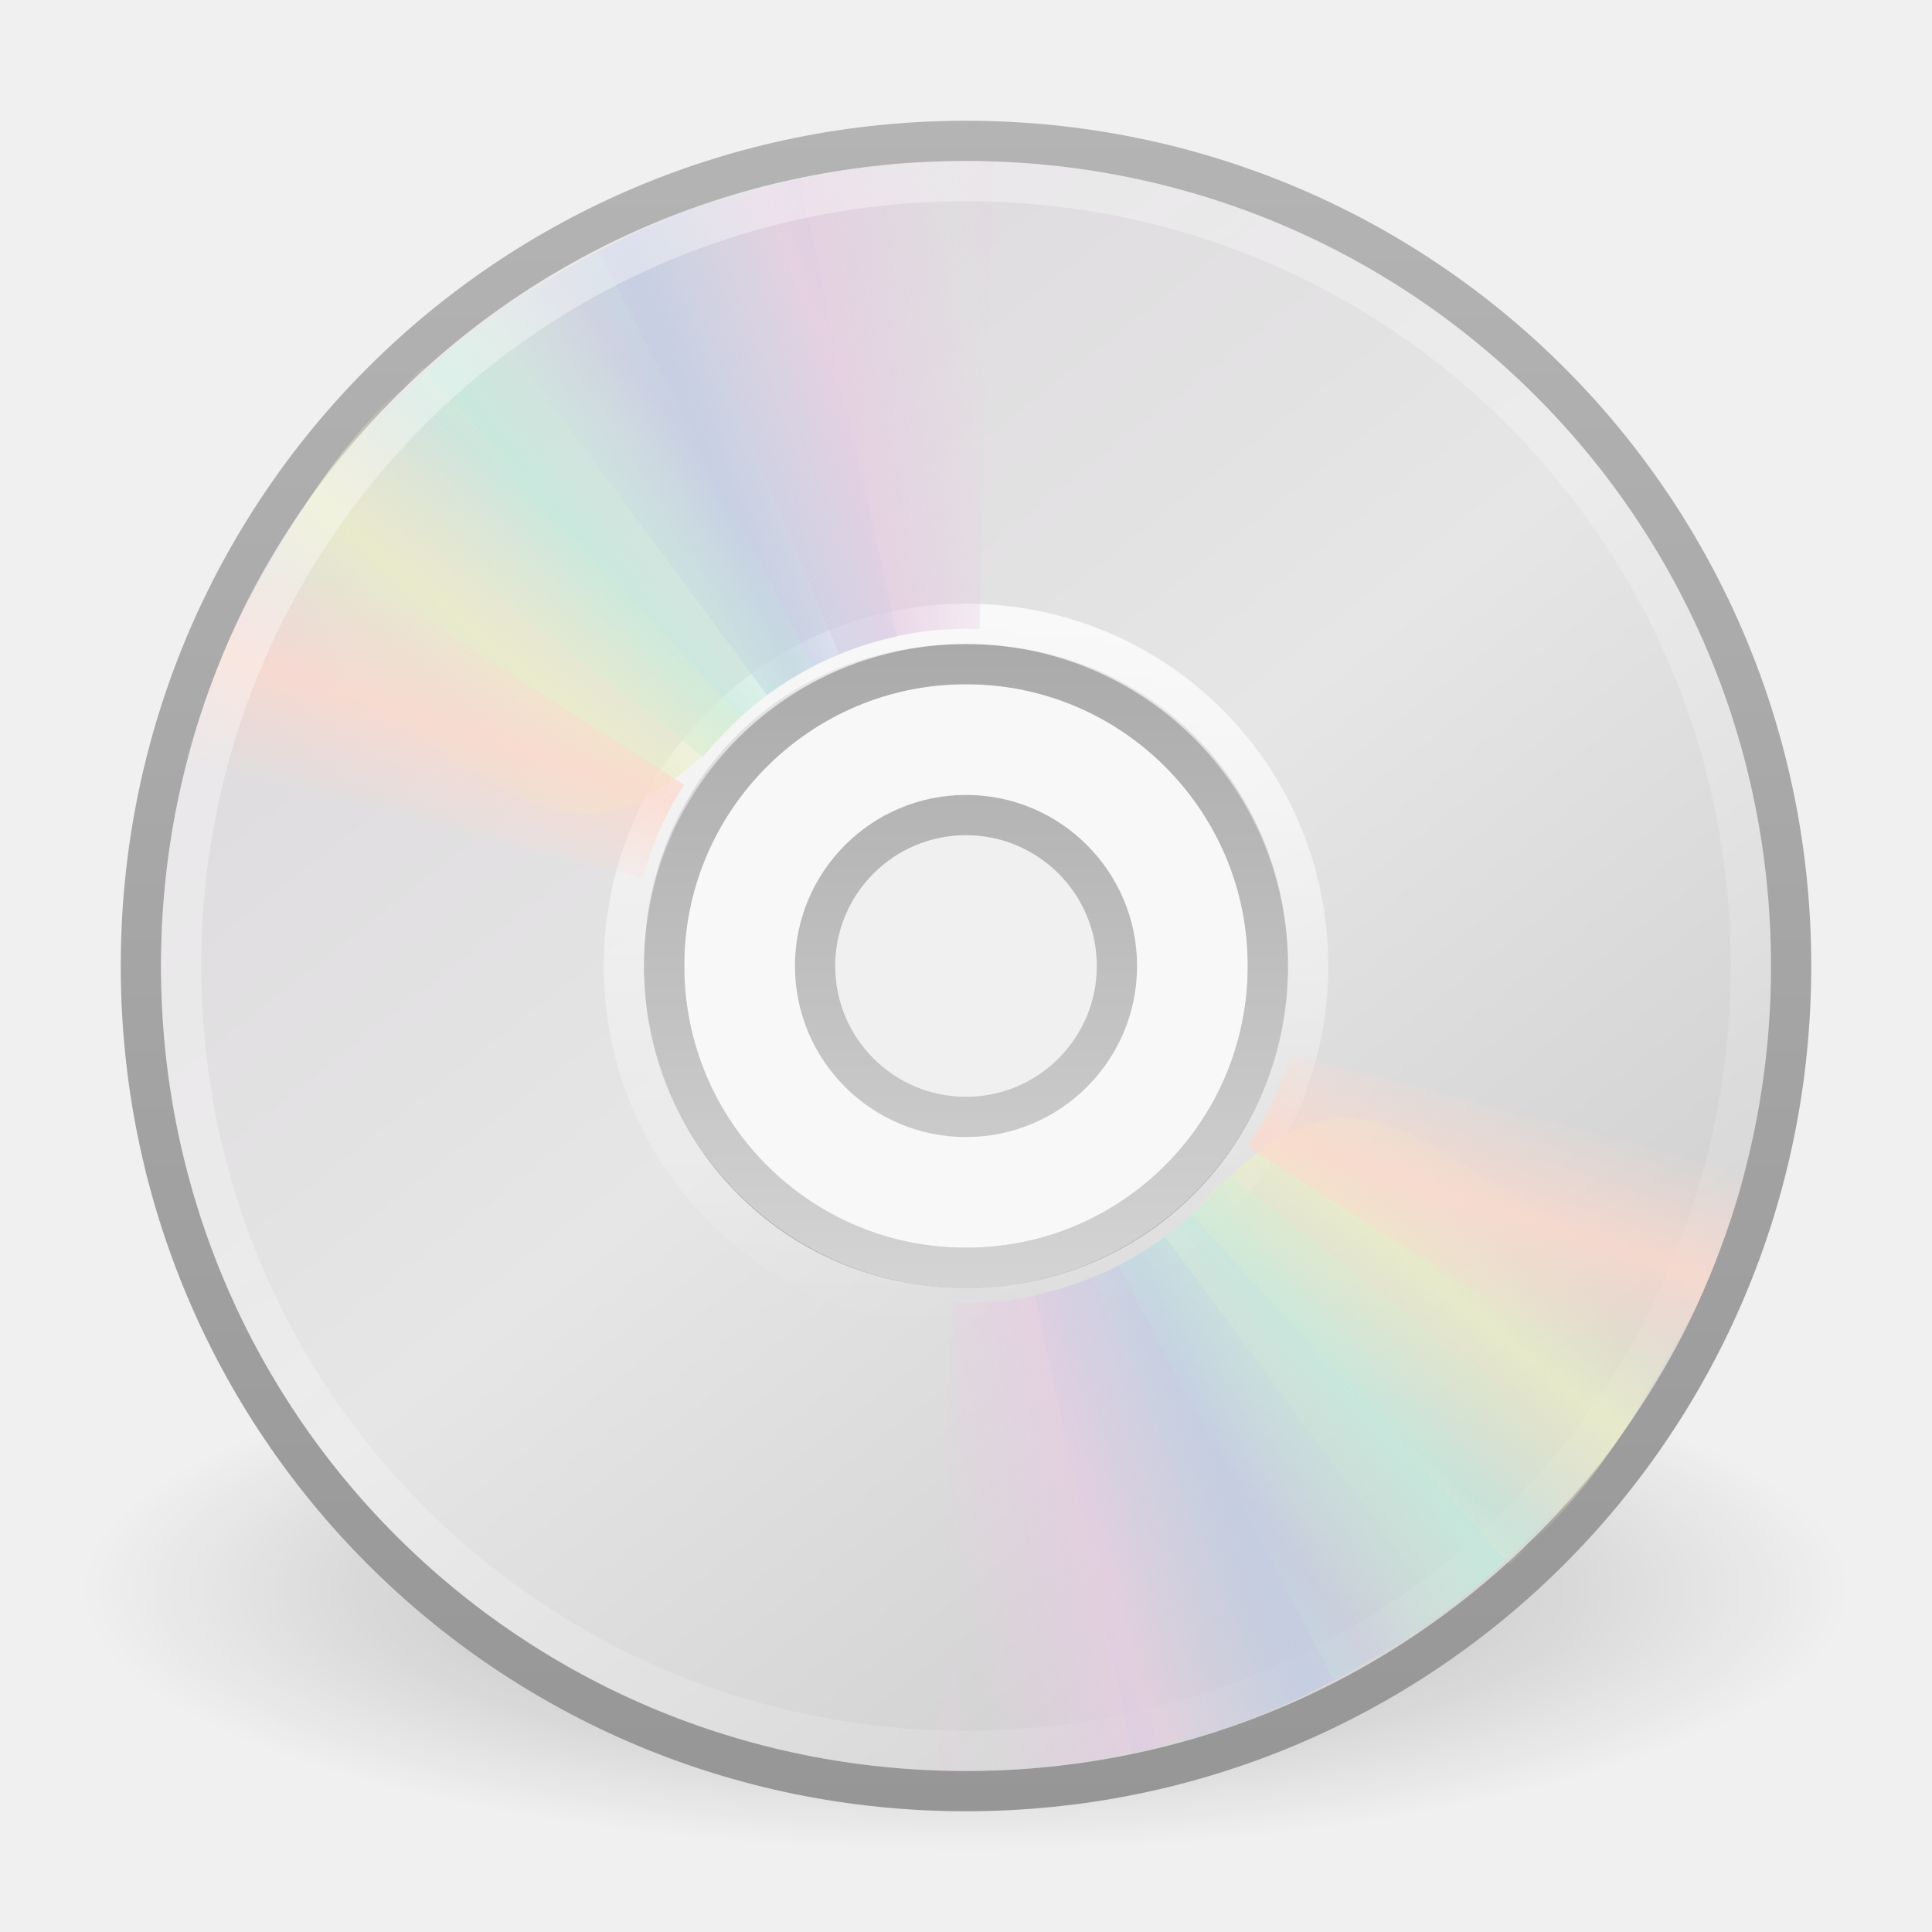
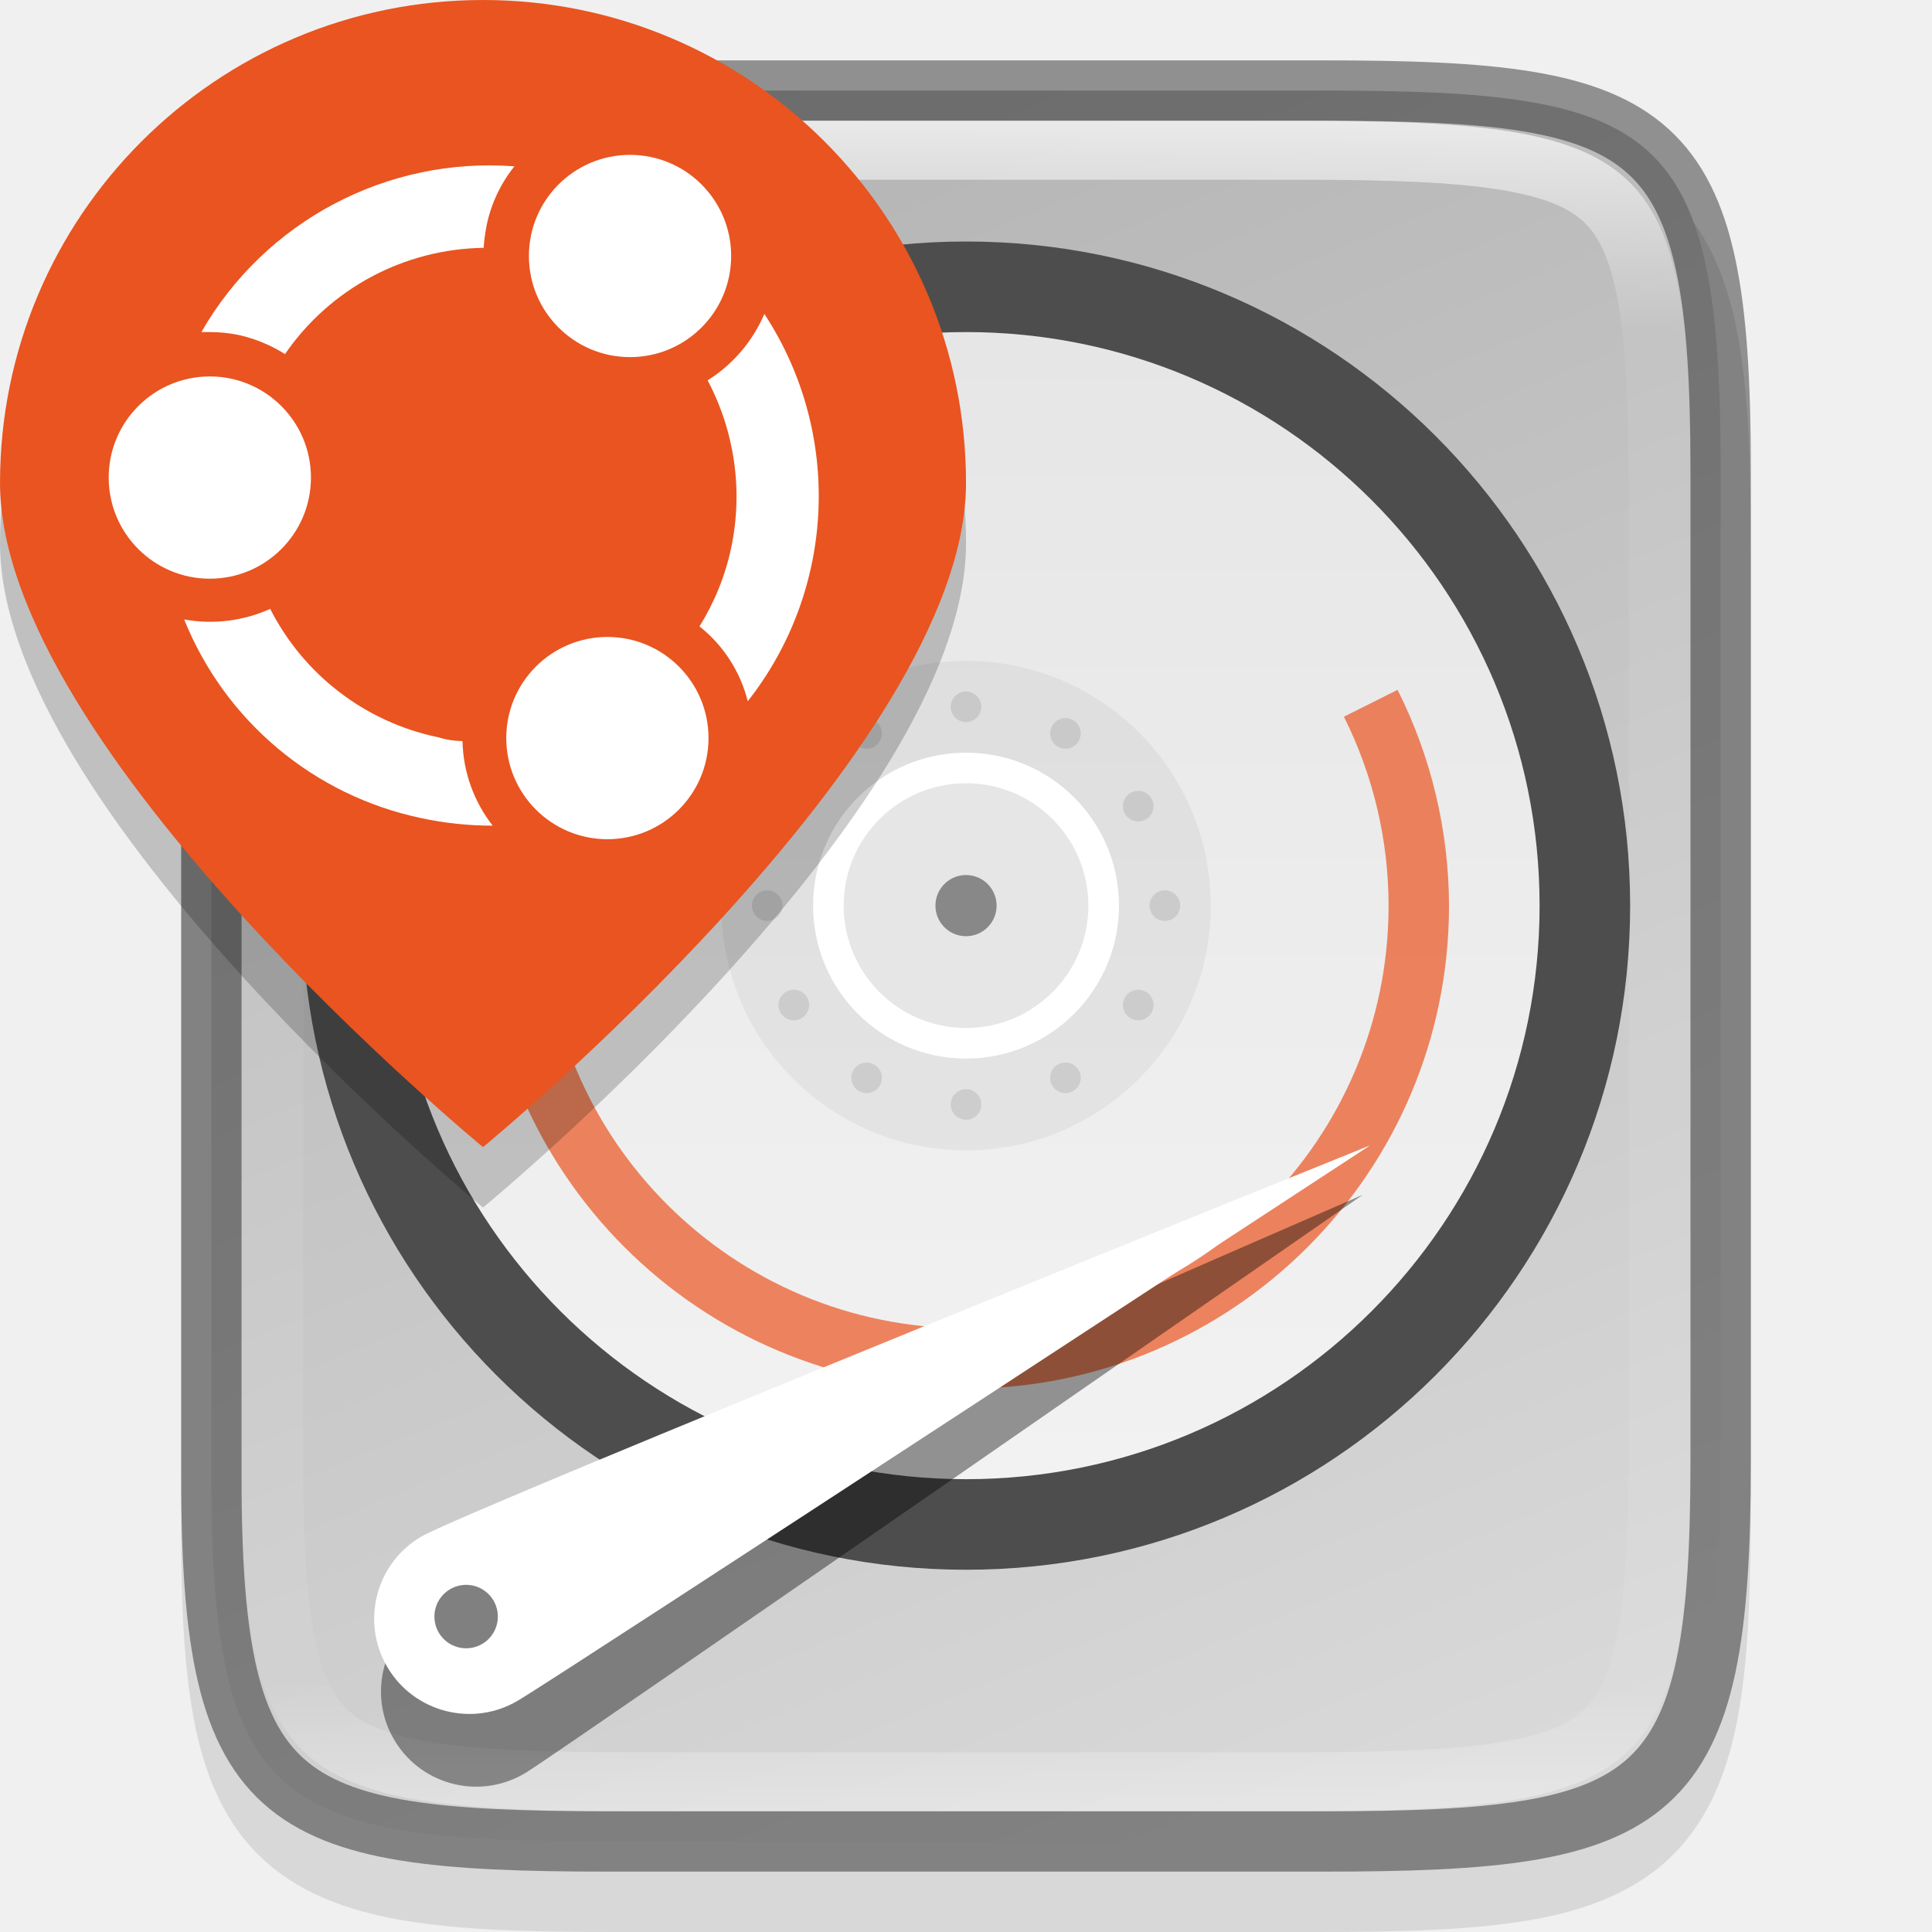
- <svg xmlns="http://www.w3.org/2000/svg" xmlns:xlink="http://www.w3.org/1999/xlink" version="1.0" width="48" height="48" id="svg3367">
-   <defs id="defs3369">
-     <linearGradient id="linearGradient23419">
-       <stop id="stop23421" style="stop-color:#000000;stop-opacity:1" offset="0" />
-       <stop id="stop23423" style="stop-color:#000000;stop-opacity:0" offset="1" />
+ <svg xmlns="http://www.w3.org/2000/svg" xmlns:xlink="http://www.w3.org/1999/xlink" width="32" height="32" id="svg11300" version="1.0" style="display:inline;enable-background:new">
+   <defs id="defs3">
+     <linearGradient id="linearGradient927">
+       <stop style="stop-color:#ffffff;stop-opacity:1;" offset="0" id="stop923" />
+       <stop id="stop933" offset="0.125" style="stop-color:#ffffff;stop-opacity:0.098" />
+       <stop id="stop931" offset="0.925" style="stop-color:#ffffff;stop-opacity:0.098" />
+       <stop style="stop-color:#ffffff;stop-opacity:0.498" offset="1" id="stop925" />
    </linearGradient>
-     <linearGradient id="linearGradient3772">
-       <stop id="stop3774" style="stop-color:#b4b4b4;stop-opacity:1" offset="0" />
-       <stop id="stop3776" style="stop-color:#969696;stop-opacity:1" offset="1" />
+     <clipPath clipPathUnits="userSpaceOnUse" id="clipPath994">
+       <path style="color:#000000;display:inline;overflow:visible;visibility:visible;fill:#cdcdcd;fill-opacity:1;fill-rule:nonzero;stroke:none;stroke-width:2;stroke-miterlimit:4;stroke-dasharray:none;stroke-opacity:1;marker:none;enable-background:accumulate" d="m 335.731,62 c -8.824,0 -9.774,0.906 -9.73,9.748 v 12.252 12.252 c -0.043,8.842 0.906,9.748 9.73,9.748 h 16.539 c 8.824,0 9.73,-0.906 9.73,-9.748 v -12.252 -12.252 c 0,-8.842 -0.906,-9.748 -9.73,-9.748 z" id="path996" />
+     </clipPath>
+     <clipPath clipPathUnits="userSpaceOnUse" id="clipPath971">
+       <path style="color:#000000;display:inline;overflow:visible;visibility:visible;opacity:1;fill:#46a926;fill-opacity:1;fill-rule:nonzero;stroke:none;stroke-width:2;stroke-miterlimit:4;stroke-dasharray:none;stroke-opacity:1;marker:none;enable-background:accumulate" d="m 327.865,189 c -4.412,0 -4.887,0.453 -4.865,4.874 v 6.126 6.126 c -0.022,4.421 0.453,4.874 4.865,4.874 h 8.27 c 4.412,0 4.865,-0.453 4.865,-4.874 v -6.126 -6.126 c 0,-4.421 -0.453,-4.874 -4.865,-4.874 z" id="path973" />
+     </clipPath>
+     <clipPath clipPathUnits="userSpaceOnUse" id="clipPath983">
+       <path id="path985" d="m 325.096,237 c -2.808,0 -3.11,0.288 -3.096,3.102 v 3.898 3.898 c -0.014,2.813 0.288,3.102 3.096,3.102 h 5.808 c 2.808,0 3.096,-0.288 3.096,-3.102 v -3.898 -3.898 c 0,-2.813 -0.288,-3.102 -3.096,-3.102 z" style="color:#000000;display:inline;overflow:visible;visibility:visible;opacity:1;fill:#46a926;fill-opacity:1;fill-rule:nonzero;stroke:none;stroke-width:2;stroke-miterlimit:4;stroke-dasharray:none;stroke-opacity:1;marker:none;enable-background:accumulate" />
+     </clipPath>
+     <linearGradient xlink:href="#linearGradient927" id="linearGradient1004-8" x1="344" y1="62" x2="344" y2="106" gradientUnits="userSpaceOnUse" />
+     <clipPath clipPathUnits="userSpaceOnUse" id="clipPath994-1">
+       <path style="color:#000000;display:inline;overflow:visible;visibility:visible;fill:#cdcdcd;fill-opacity:1;fill-rule:nonzero;stroke:none;stroke-width:2;stroke-miterlimit:4;stroke-dasharray:none;stroke-opacity:1;marker:none;enable-background:accumulate" d="m 335.731,62 c -8.824,0 -9.774,0.906 -9.73,9.748 v 12.252 12.252 c -0.043,8.842 0.906,9.748 9.73,9.748 h 16.539 c 8.824,0 9.73,-0.906 9.73,-9.748 v -12.252 -12.252 c 0,-8.842 -0.906,-9.748 -9.73,-9.748 z" id="path996-8" />
+     </clipPath>
+     <linearGradient xlink:href="#linearGradient876" id="linearGradient3257" x1="330.075" y1="133.5" x2="341.926" y2="162.5" gradientUnits="userSpaceOnUse" />
+     <linearGradient id="linearGradient876">
+       <stop style="stop-color:#b3b3b3;stop-opacity:1" offset="0" id="stop872" />
+       <stop style="stop-color:#d9d9d9;stop-opacity:1" offset="1" id="stop874" />
    </linearGradient>
-     <linearGradient x1="12.274" y1="32.416" x2="35.391" y2="14.203" id="linearGradient3263" gradientUnits="userSpaceOnUse">
-       <stop id="stop3265" style="stop-color:#dedbde;stop-opacity:1" offset="0" />
-       <stop id="stop3267" style="stop-color:#e6e6e6;stop-opacity:1" offset="0.5" />
-       <stop id="stop3269" style="stop-color:#d2d2d2;stop-opacity:1" offset="1" />
+     <linearGradient id="linearGradient1392">
+       <stop style="stop-color:#e6e6e6;stop-opacity:1;" offset="0" id="stop1388" />
+       <stop style="stop-color:#f2f2f2;stop-opacity:1" offset="1" id="stop1390" />
    </linearGradient>
-     <linearGradient id="linearGradient3428">
-       <stop id="stop3430" style="stop-color:#aaaaaa;stop-opacity:1" offset="0" />
-       <stop id="stop3432" style="stop-color:#d4d4d4;stop-opacity:1" offset="1" />
-     </linearGradient>
-     <linearGradient x1="10.609" y1="17.886" x2="9.73" y2="20.613" id="linearGradient3354" xlink:href="#linearGradient3519" gradientUnits="userSpaceOnUse" spreadMethod="reflect" />
-     <linearGradient x1="12.372" y1="16.188" x2="14.609" y2="13.462" id="linearGradient3352" xlink:href="#linearGradient3511" gradientUnits="userSpaceOnUse" spreadMethod="reflect" />
-     <linearGradient x1="14.085" y1="13.046" x2="16.994" y2="10.732" id="linearGradient3350" xlink:href="#linearGradient3503" gradientUnits="userSpaceOnUse" spreadMethod="reflect" />
-     <linearGradient x1="17.495" y1="11.2" x2="21.047" y2="9.796" id="linearGradient3348" xlink:href="#linearGradient3495" gradientUnits="userSpaceOnUse" spreadMethod="reflect" />
-     <linearGradient x1="20.58" y1="10.775" x2="24.274" y2="9.862" id="linearGradient3346" xlink:href="#linearGradient3487" gradientUnits="userSpaceOnUse" spreadMethod="reflect" />
-     <linearGradient id="linearGradient6036">
-       <stop id="stop6038" style="stop-color:#ffffff;stop-opacity:1" offset="0" />
-       <stop id="stop6040" style="stop-color:#ffffff;stop-opacity:0" offset="1" />
-     </linearGradient>
-     <linearGradient id="linearGradient3519">
-       <stop id="stop3521" style="stop-color:#fcd9cd;stop-opacity:1" offset="0" />
-       <stop id="stop3523" style="stop-color:#fcd9cd;stop-opacity:0" offset="1" />
-     </linearGradient>
-     <linearGradient x1="10.609" y1="17.886" x2="9.73" y2="20.613" id="linearGradient3319" xlink:href="#linearGradient3519" gradientUnits="userSpaceOnUse" spreadMethod="reflect" />
-     <linearGradient id="linearGradient3511">
-       <stop id="stop3513" style="stop-color:#ebeec7;stop-opacity:1" offset="0" />
-       <stop id="stop3515" style="stop-color:#ebeec7;stop-opacity:0" offset="1" />
-     </linearGradient>
-     <linearGradient x1="12.372" y1="16.188" x2="14.609" y2="13.462" id="linearGradient3317" xlink:href="#linearGradient3511" gradientUnits="userSpaceOnUse" spreadMethod="reflect" />
-     <linearGradient id="linearGradient3503">
-       <stop id="stop3505" style="stop-color:#c4ebdd;stop-opacity:1" offset="0" />
-       <stop id="stop3507" style="stop-color:#c4ebdd;stop-opacity:0" offset="1" />
-     </linearGradient>
-     <linearGradient x1="14.085" y1="13.046" x2="16.994" y2="10.732" id="linearGradient3315" xlink:href="#linearGradient3503" gradientUnits="userSpaceOnUse" spreadMethod="reflect" />
-     <linearGradient id="linearGradient3495">
-       <stop id="stop3497" style="stop-color:#c1cbe4;stop-opacity:1" offset="0" />
-       <stop id="stop3499" style="stop-color:#c1cbe4;stop-opacity:0" offset="1" />
-     </linearGradient>
-     <linearGradient x1="17.495" y1="11.2" x2="21.047" y2="9.796" id="linearGradient3313" xlink:href="#linearGradient3495" gradientUnits="userSpaceOnUse" spreadMethod="reflect" />
-     <linearGradient id="linearGradient3487">
-       <stop id="stop3489" style="stop-color:#e6cde2;stop-opacity:1" offset="0" />
-       <stop id="stop3491" style="stop-color:#e6cde2;stop-opacity:0" offset="1" />
-     </linearGradient>
-     <linearGradient x1="20.58" y1="10.775" x2="24.274" y2="9.862" id="linearGradient3311" xlink:href="#linearGradient3487" gradientUnits="userSpaceOnUse" spreadMethod="reflect" />
-     <linearGradient xlink:href="#linearGradient6036" id="linearGradient2453" gradientUnits="userSpaceOnUse" gradientTransform="matrix(0.9849664,0,0,0.9849663,1.902206e-2,-0.6241532)" x1="10.502" y1="3.61" x2="48.799" y2="54.698" />
-     <linearGradient xlink:href="#linearGradient6036" id="linearGradient2462" gradientUnits="userSpaceOnUse" gradientTransform="matrix(0.4293444,0,0,0.4293442,13.54675,13.26639)" x1="18.776" y1="4.038" x2="18.203" y2="45.962" />
-     <linearGradient xlink:href="#linearGradient3428" id="linearGradient2465" gradientUnits="userSpaceOnUse" gradientTransform="matrix(0.9375,0,0,0.9375,1.5,1.5)" x1="21.448" y1="15.5" x2="21.448" y2="32.509" />
-     <linearGradient xlink:href="#linearGradient3263" id="linearGradient2470" gradientUnits="userSpaceOnUse" gradientTransform="matrix(0,1.171439,-1.171439,0,51.06024,-4.11454)" x1="12.274" y1="32.416" x2="35.391" y2="14.203" />
-     <linearGradient xlink:href="#linearGradient3772" id="linearGradient2472" gradientUnits="userSpaceOnUse" gradientTransform="translate(50.26506,0)" x1="-21.916" y1="3" x2="-21.916" y2="45.033" />
-     <radialGradient xlink:href="#linearGradient23419" id="radialGradient2475" gradientUnits="userSpaceOnUse" gradientTransform="matrix(0.9722718,0,0,0.2872354,1.312499,27.54052)" cx="23.335" cy="41.636" fx="23.335" fy="41.636" r="22.627" />
+     <clipPath clipPathUnits="userSpaceOnUse" id="clipPath999">
+       <path style="color:#000000;display:inline;overflow:visible;visibility:visible;opacity:1;fill:#5d5d5d;fill-opacity:1;fill-rule:nonzero;stroke:none;stroke-width:3.826;stroke-linecap:butt;stroke-linejoin:round;stroke-miterlimit:4;stroke-dasharray:none;stroke-dashoffset:0;stroke-opacity:1;marker:none;enable-background:accumulate" d="m 152,68 c -48.601,0 -88,39.399 -88,88 0,48.601 39.399,88 88,88 48.601,0 88,-39.399 88,-88 0,-48.601 -39.399,-88 -88,-88 z" id="path1001" />
+     </clipPath>
+     <linearGradient xlink:href="#linearGradient1392" id="linearGradient2533" gradientUnits="userSpaceOnUse" gradientTransform="rotate(90,152,156)" x1="77" y1="156" x2="227" y2="156" />
  </defs>
-   <path style="opacity:0.3;fill:url(#radialGradient2475);fill-opacity:1;fill-rule:evenodd;stroke:none;stroke-width:2;marker:none;visibility:visible;display:inline;overflow:visible" id="path23417" d="M 46,39.5 C 46.001,43.09 36.151,46 24,46 C 11.849,46 1.999,43.09 2,39.5 C 1.999,35.91 11.849,33 24,33 C 36.151,33 46.001,35.91 46,39.5 L 46,39.5 z" />
-   <path style="fill:url(#linearGradient2470);fill-rule:nonzero;stroke:url(#linearGradient2472);stroke-width:1;stroke-miterlimit:4;stroke-opacity:1" id="path2781" d="M 44.5,24 C 44.5,12.637 35.363,3.5 24,3.5 C 12.637,3.5 3.5,12.637 3.5,24 C 3.5,35.363 12.637,44.5 24,44.5 C 35.363,44.5 44.5,35.363 44.5,24 z M 31.5,24 C 31.5,28.128 28.211,31.5 24,31.5 C 19.707,31.5 16.5,28.045 16.5,24 C 16.5,19.873 19.541,16.5 24,16.5 C 28.459,16.5 31.5,19.954 31.5,24 z" />
-   <path style="opacity:0.5;fill:#ffffff;fill-opacity:1;fill-rule:nonzero;stroke:none;stroke-width:1;marker:none;visibility:visible;display:inline;overflow:visible;enable-background:accumulate" id="path2474" d="M 24,16 C 19.584,16 16,19.584 16,24 C 16,28.416 19.584,32 24,32 C 28.416,32 32,28.416 32,24 C 32,19.584 28.416,16 24,16 z M 24,20 C 26.208,20 28,21.792 28,24 C 28,26.208 26.208,28 24,28 C 21.792,28 20,26.208 20,24 C 20,21.792 21.792,20 24,20 z" />
-   <path style="fill:none;stroke:url(#linearGradient2465);stroke-width:1;stroke-linecap:butt;stroke-linejoin:round;marker:none;stroke-miterlimit:4;stroke-dasharray:none;stroke-dashoffset:0;stroke-opacity:1;visibility:visible;display:inline;overflow:visible;enable-background:accumulate" id="path3418" d="M 24,16.5 C 19.86,16.5 16.5,19.86 16.5,24 C 16.5,28.14 19.86,31.5 24,31.5 C 28.14,31.5 31.5,28.14 31.5,24 C 31.5,19.86 28.14,16.5 24,16.5 z M 24,20.25 C 26.07,20.25 27.75,21.93 27.75,24 C 27.75,26.07 26.07,27.75 24,27.75 C 21.93,27.75 20.25,26.07 20.25,24 C 20.25,21.93 21.93,20.25 24,20.25 z" />
-   <path style="opacity:0.8;fill:none;stroke:url(#linearGradient2462);stroke-width:1;stroke-miterlimit:4;stroke-opacity:1" id="path3281" d="M 24,15.5 C 19.289,15.5 15.5,19.289 15.5,24 C 15.5,28.711 19.289,32.5 24,32.5 C 28.711,32.5 32.5,28.711 32.5,24 C 32.5,19.289 28.711,15.5 24,15.5 L 24,15.5 L 24,15.5 L 24,15.5 z" />
-   <g id="g3527">
-     <path style="opacity:0.8;fill:url(#linearGradient3346);fill-opacity:1;fill-rule:nonzero;stroke:none" id="path3296" transform="matrix(0.9996011,2.824295e-2,-2.824295e-2,0.9996011,0.6924114,-0.6708346)" d="M 15.857,5.731 L 20.625,16.344 C 21.66,15.885 22.795,15.625 24,15.625 C 24.032,15.625 24.062,15.625 24.094,15.625 L 24.108,4.005 C 21.166,3.934 18.565,4.662 15.857,5.731 L 15.857,5.731 z" />
-     <path style="opacity:0.8;fill:url(#linearGradient3348);fill-opacity:1;fill-rule:nonzero;stroke:none" id="path3308" d="M 12.121,7.906 L 19.052,17.266 C 19.966,16.596 21.018,16.099 22.195,15.841 C 22.226,15.834 22.255,15.827 22.287,15.821 L 19.857,4.426 C 16.968,4.988 14.538,6.282 12.121,7.906 L 12.121,7.906 z" />
-     <path style="opacity:0.8;fill:url(#linearGradient3350);fill-opacity:1;fill-rule:nonzero;stroke:none" id="path3310" d="M 8.252,11.647 L 17.466,18.802 C 18.175,17.919 19.063,17.166 20.133,16.612 C 20.161,16.598 20.187,16.584 20.216,16.569 L 14.866,6.251 C 12.221,7.541 10.166,9.452 8.252,11.647 z" />
-     <path style="opacity:0.8;fill:url(#linearGradient3352);fill-opacity:1;fill-rule:nonzero;stroke:none" id="path3312" d="M 5.633,16.074 C 12.808,18.316 13.483,23.105 18.41,17.828 L 10.5,9.132 C 8.279,11.063 6.913,13.459 5.633,16.074 z" />
-     <path style="opacity:0.8;fill:url(#linearGradient3354);fill-opacity:1;fill-rule:nonzero;stroke:none" id="path3314" d="M 7.155,13.193 C 5.972,14.945 5.248,16.83 4.63,18.837 L 15.969,21.812 C 16.184,21.049 16.487,20.298 16.938,19.594 C 16.955,19.567 16.982,19.527 17,19.5 L 7.155,13.193 z" />
-   </g>
-   <path style="opacity:0.4;fill:none;stroke:url(#linearGradient2453);stroke-width:1;stroke-miterlimit:4;stroke-opacity:1" id="path3272" d="M 24,4.5 C 13.191,4.5 4.5,13.191 4.5,24 C 4.5,34.809 13.191,43.5 24,43.5 C 34.809,43.5 43.5,34.809 43.5,24 C 43.5,13.191 34.809,4.5 24,4.5 L 24,4.5 L 24,4.5 z" />
-   <g id="g3297" transform="matrix(-1,0,0,-1,48,47.99083)">
-     <path style="opacity:0.8;fill:url(#linearGradient3311);fill-opacity:1;fill-rule:nonzero;stroke:none" id="path3299" transform="matrix(0.9996011,2.824295e-2,-2.824295e-2,0.9996011,0.6924114,-0.6708346)" d="M 15.857,5.731 L 20.625,16.344 C 21.66,15.885 22.795,15.625 24,15.625 C 24.032,15.625 24.062,15.625 24.094,15.625 L 24.108,4.005 C 21.166,3.934 18.565,4.662 15.857,5.731 L 15.857,5.731 z" />
-     <path style="opacity:0.8;fill:url(#linearGradient3313);fill-opacity:1;fill-rule:nonzero;stroke:none" id="path3301" d="M 12.121,7.906 L 19.052,17.266 C 19.966,16.596 21.018,16.099 22.195,15.841 C 22.226,15.834 22.255,15.827 22.287,15.821 L 19.857,4.426 C 16.968,4.988 14.538,6.282 12.121,7.906 L 12.121,7.906 z" />
-     <path style="opacity:0.8;fill:url(#linearGradient3315);fill-opacity:1;fill-rule:nonzero;stroke:none" id="path3303" d="M 8.252,11.647 L 17.466,18.802 C 18.175,17.919 19.063,17.166 20.133,16.612 C 20.161,16.598 20.187,16.584 20.216,16.569 L 14.866,6.251 C 12.221,7.541 10.166,9.452 8.252,11.647 z" />
-     <path style="opacity:0.8;fill:url(#linearGradient3317);fill-opacity:1;fill-rule:nonzero;stroke:none" id="path3305" d="M 5.633,16.074 C 12.808,18.316 13.483,23.105 18.41,17.828 L 10.5,9.132 C 8.279,11.063 6.913,13.459 5.633,16.074 z" />
-     <path style="opacity:0.8;fill:url(#linearGradient3319);fill-opacity:1;fill-rule:nonzero;stroke:none" id="path3307" d="M 7.155,13.193 C 5.972,14.945 5.248,16.83 4.63,18.837 L 15.969,21.812 C 16.184,21.049 16.487,20.298 16.938,19.594 C 16.955,19.567 16.982,19.527 17,19.5 L 7.155,13.193 z" />
+   <g style="display:inline" id="layer1" transform="translate(-319.9997,-132)">
+     <g style="display:inline" id="layer7" />
+     <g id="layer8" style="display:inline">
+       <path style="color:#000000;font-style:normal;font-variant:normal;font-weight:normal;font-stretch:normal;font-size:medium;line-height:normal;font-family:sans-serif;font-variant-ligatures:normal;font-variant-position:normal;font-variant-caps:normal;font-variant-numeric:normal;font-variant-alternates:normal;font-feature-settings:normal;text-indent:0;text-align:start;text-decoration:none;text-decoration-line:none;text-decoration-style:solid;text-decoration-color:#000000;letter-spacing:normal;word-spacing:normal;text-transform:none;writing-mode:lr-tb;direction:ltr;text-orientation:mixed;dominant-baseline:auto;baseline-shift:baseline;text-anchor:start;white-space:normal;shape-padding:0;clip-rule:nonzero;display:inline;overflow:visible;visibility:visible;opacity:0.1;isolation:auto;mix-blend-mode:normal;color-interpolation:sRGB;color-interpolation-filters:linearRGB;solid-color:#000000;solid-opacity:1;vector-effect:none;fill:#000000;fill-opacity:1;fill-rule:nonzero;stroke:none;stroke-width:2;stroke-linecap:butt;stroke-linejoin:miter;stroke-miterlimit:4;stroke-dasharray:none;stroke-dashoffset:0;stroke-opacity:1;marker:none;color-rendering:auto;image-rendering:auto;shape-rendering:auto;text-rendering:auto;enable-background:accumulate" d="m 330.193,134 c -1.421,0 -2.549,0.031 -3.506,0.191 -0.957,0.161 -1.791,0.473 -2.412,1.092 -0.621,0.619 -0.936,1.456 -1.096,2.414 -0.159,0.958 -0.187,2.087 -0.18,3.512 v 7.791 7.797 c -0.007,1.421 0.021,2.55 0.18,3.506 0.159,0.958 0.475,1.795 1.096,2.414 0.621,0.619 1.455,0.931 2.412,1.092 0.957,0.161 2.085,0.191 3.506,0.191 h 11.615 c 1.421,0 2.547,-0.031 3.502,-0.191 0.955,-0.161 1.788,-0.474 2.406,-1.094 0.618,-0.62 0.931,-1.454 1.092,-2.41 0.16,-0.957 0.191,-2.084 0.191,-3.508 v -7.797 -7.797 c 0,-1.424 -0.031,-2.551 -0.191,-3.508 -0.16,-0.957 -0.473,-1.791 -1.092,-2.41 -0.618,-0.62 -1.451,-0.933 -2.406,-1.094 -0.955,-0.161 -2.081,-0.191 -3.502,-0.191 z" id="path999" />
+       <path style="color:#000000;display:inline;overflow:visible;visibility:visible;fill:url(#linearGradient3257);fill-opacity:1;fill-rule:nonzero;stroke:none;stroke-width:1;marker:none;enable-background:accumulate" d="m 330.075,133.5 c -5.562,0 -6.604,0.584 -6.574,6.282 v 8.218 8.218 c -0.029,5.698 1.013,6.282 6.574,6.282 h 11.85 c 5.56,0 6.574,-0.584 6.574,-6.282 v -8.218 -8.218 c 0,-5.698 -1.014,-6.282 -6.574,-6.282 z" id="path964-7" />
+       <path style="color:#000000;display:inline;overflow:visible;visibility:visible;opacity:0.4;fill:none;fill-opacity:1;fill-rule:nonzero;stroke:#000000;stroke-width:1;stroke-miterlimit:4;stroke-dasharray:none;stroke-opacity:1;marker:none;enable-background:accumulate" d="m 330.075,133.5 c -5.562,0 -6.604,0.584 -6.574,6.282 v 8.218 8.218 c -0.029,5.698 1.013,6.282 6.574,6.282 h 11.85 c 5.56,0 6.574,-0.584 6.574,-6.282 v -8.218 -8.218 c 0,-5.698 -1.014,-6.282 -6.574,-6.282 z" id="path958-1" />
+       <path transform="matrix(0.6666418,0,0,0.6363636,106.6752,94.54545)" id="path990-8" d="m 335.731,62 c -8.824,0 -9.774,0.906 -9.73,9.748 v 12.252 12.252 c -0.043,8.842 0.906,9.748 9.73,9.748 h 16.539 c 8.824,0 9.73,-0.906 9.73,-9.748 v -12.252 -12.252 c 0,-8.842 -0.906,-9.748 -9.73,-9.748 z" style="color:#000000;display:inline;overflow:visible;visibility:visible;opacity:0.7;fill:none;fill-opacity:1;fill-rule:nonzero;stroke:url(#linearGradient1004-8);stroke-width:3.071;stroke-miterlimit:4;stroke-dasharray:none;stroke-opacity:1;marker:none;enable-background:accumulate" clip-path="url(#clipPath994-1)" />
+     </g>
+     <g id="layer6" style="display:inline">
+       <circle style="color:#000000;display:inline;overflow:visible;visibility:visible;opacity:1;fill:#4d4d4d;fill-opacity:1;fill-rule:nonzero;stroke:none;stroke-width:0.478;stroke-linecap:butt;stroke-linejoin:miter;stroke-miterlimit:4;stroke-dasharray:1.435, 1.435;stroke-dashoffset:0;stroke-opacity:1;marker:none;enable-background:accumulate" id="circle1535" cx="336" cy="147" r="11" />
+       <g style="display:inline;stroke-width:7.895;enable-background:new" transform="matrix(0.1266667,0,0,0.1266667,316.7468,127.24)" id="g1592">
+         <path id="path1556" d="m 152,231 c -41.421,0 -75,-33.579 -75,-75 0,-41.421 33.579,-75 75,-75 41.421,0 75,33.579 75,75 0,41.421 -33.579,75 -75,75 z" style="display:inline;opacity:1;fill:url(#linearGradient2533);fill-opacity:1;stroke:none;stroke-width:126.316;stroke-linecap:round;stroke-linejoin:round;stroke-miterlimit:4;stroke-dasharray:none;stroke-dashoffset:0;stroke-opacity:1;enable-background:new" />
+         <ellipse ry="32" rx="32" cy="156" cx="152" id="ellipse1558" style="display:inline;opacity:0.05;fill:#000000;fill-opacity:1;stroke:none;stroke-width:126.316;stroke-linecap:round;stroke-linejoin:round;stroke-miterlimit:4;stroke-dasharray:none;stroke-dashoffset:0;stroke-opacity:1;enable-background:new" />
+         <ellipse style="display:inline;opacity:1;fill:#ffffff;fill-opacity:1;stroke:none;stroke-width:126.316;stroke-linecap:round;stroke-linejoin:round;stroke-miterlimit:4;stroke-dasharray:none;stroke-dashoffset:0;stroke-opacity:1;enable-background:new" id="ellipse1560" cx="152" cy="156" rx="20" ry="20" />
+         <g style="opacity:0.1;fill:#000000;fill-opacity:1;stroke-width:7.895" id="g1586">
+           <circle style="opacity:1;fill:#000000;fill-opacity:1;stroke:none;stroke-width:126.316;stroke-linecap:round;stroke-linejoin:round;stroke-miterlimit:4;stroke-dasharray:none;stroke-dashoffset:0;stroke-opacity:1" id="circle1562" cx="53.636" cy="185.1" r="2" transform="rotate(-30)" />
+           <circle r="2" cy="237.1" cx="53.636" id="circle1564" style="opacity:1;fill:#000000;fill-opacity:1;stroke:none;stroke-width:126.316;stroke-linecap:round;stroke-linejoin:round;stroke-miterlimit:4;stroke-dasharray:none;stroke-dashoffset:0;stroke-opacity:1" transform="rotate(-30)" />
+           <circle r="2" cy="183.636" cx="-59.1" id="circle1566" style="opacity:1;fill:#000000;fill-opacity:1;stroke:none;stroke-width:126.316;stroke-linecap:round;stroke-linejoin:round;stroke-miterlimit:4;stroke-dasharray:none;stroke-dashoffset:0;stroke-opacity:1" transform="rotate(-60)" />
+           <circle style="opacity:1;fill:#000000;fill-opacity:1;stroke:none;stroke-width:126.316;stroke-linecap:round;stroke-linejoin:round;stroke-miterlimit:4;stroke-dasharray:none;stroke-dashoffset:0;stroke-opacity:1" id="circle1568" cx="-59.1" cy="235.636" r="2" transform="rotate(-60)" />
+           <circle style="opacity:1;fill:#000000;fill-opacity:1;stroke:none;stroke-width:126.316;stroke-linecap:round;stroke-linejoin:round;stroke-miterlimit:4;stroke-dasharray:none;stroke-dashoffset:0;stroke-opacity:1" id="circle1570" cx="-156" cy="126" r="2" transform="rotate(-90)" />
+           <circle r="2" cy="178" cx="-156" id="circle1572" style="opacity:1;fill:#000000;fill-opacity:1;stroke:none;stroke-width:126.316;stroke-linecap:round;stroke-linejoin:round;stroke-miterlimit:4;stroke-dasharray:none;stroke-dashoffset:0;stroke-opacity:1" transform="rotate(-90)" />
+           <circle r="2" cy="27.636" cx="-211.1" id="circle1574" style="opacity:1;fill:#000000;fill-opacity:1;stroke:none;stroke-width:126.316;stroke-linecap:round;stroke-linejoin:round;stroke-miterlimit:4;stroke-dasharray:none;stroke-dashoffset:0;stroke-opacity:1" transform="rotate(-120)" />
+           <circle style="opacity:1;fill:#000000;fill-opacity:1;stroke:none;stroke-width:126.316;stroke-linecap:round;stroke-linejoin:round;stroke-miterlimit:4;stroke-dasharray:none;stroke-dashoffset:0;stroke-opacity:1" id="circle1576" cx="-211.1" cy="79.636" r="2" transform="rotate(-120)" />
+           <circle transform="rotate(-150,152,156)" r="2" cy="130" cx="152" id="circle1578" style="display:inline;opacity:1;fill:#000000;fill-opacity:1;stroke:none;stroke-width:126.316;stroke-linecap:round;stroke-linejoin:round;stroke-miterlimit:4;stroke-dasharray:none;stroke-dashoffset:0;stroke-opacity:1;enable-background:new" />
+           <circle transform="rotate(-150,152,156)" style="display:inline;opacity:1;fill:#000000;fill-opacity:1;stroke:none;stroke-width:126.316;stroke-linecap:round;stroke-linejoin:round;stroke-miterlimit:4;stroke-dasharray:none;stroke-dashoffset:0;stroke-opacity:1;enable-background:new" id="circle1580" cx="152" cy="182" r="2" />
+           <circle r="2" cy="-182" cx="-152" id="circle1582" style="opacity:1;fill:#000000;fill-opacity:1;stroke:none;stroke-width:126.316;stroke-linecap:round;stroke-linejoin:round;stroke-miterlimit:4;stroke-dasharray:none;stroke-dashoffset:0;stroke-opacity:1" transform="scale(-1)" />
+           <circle style="opacity:1;fill:#000000;fill-opacity:1;stroke:none;stroke-width:126.316;stroke-linecap:round;stroke-linejoin:round;stroke-miterlimit:4;stroke-dasharray:none;stroke-dashoffset:0;stroke-opacity:1" id="circle1584" cx="-152" cy="-130" r="2" transform="scale(-1)" />
+         </g>
+         <ellipse ry="16" rx="16" cy="156" cx="152" id="ellipse1588" style="display:inline;opacity:0.1;fill:#000000;fill-opacity:1;stroke:none;stroke-width:126.316;stroke-linecap:round;stroke-linejoin:round;stroke-miterlimit:4;stroke-dasharray:none;stroke-dashoffset:0;stroke-opacity:1;enable-background:new" />
+         <ellipse ry="4" rx="4" cy="156" cx="152" id="ellipse1590" style="display:inline;opacity:1;fill:#888888;fill-opacity:1;stroke:none;stroke-width:126.316;stroke-linecap:round;stroke-linejoin:round;stroke-miterlimit:4;stroke-dasharray:none;stroke-dashoffset:0;stroke-opacity:1;enable-background:new" />
+       </g>
+       <path style="opacity:0.7;fill:#e95420;fill-opacity:1;stroke:none;stroke-width:0.25;stroke-linecap:round;stroke-linejoin:round;stroke-miterlimit:4;stroke-dasharray:none;stroke-opacity:1" d="m 333.898,139.291 a 8,8 0 0 0 -5.898,7.709 8,8 0 0 0 8,8 8,8 0 0 0 8,-8 8,8 0 0 0 -0.852,-3.574 l -0.889,0.445 a 7,7 0 0 1 0.74,3.129 7,7 0 0 1 -7,7 7,7 0 0 1 -7,-7 7,7 0 0 1 5.158,-6.752 z" id="path3306" />
+       <g style="display:inline;opacity:0.4;fill:#000000;fill-opacity:1;stroke-width:7.611;enable-background:new" transform="matrix(0.1241197,-0.04308758,0.04308758,0.1241197,286.7953,145.9591)" id="g1745">
+         <path style="display:inline;opacity:1;fill:#000000;fill-opacity:1;stroke:none;stroke-width:121.779;stroke-linecap:round;stroke-linejoin:round;stroke-miterlimit:4;stroke-dasharray:none;stroke-dashoffset:0;stroke-opacity:1;enable-background:new" d="m 386.493,181.142 c 0,0 -116.965,32.7 -123.422,34.191 -6.458,1.491 -12.901,-2.536 -14.392,-8.993 -1.491,-6.458 2.536,-12.901 8.993,-14.392 6.458,-1.491 128.82,-10.806 128.82,-10.806 z" id="path1741" />
+         <circle style="display:inline;opacity:1;fill:#000000;fill-opacity:1;stroke:none;stroke-width:121.779;stroke-linecap:round;stroke-linejoin:round;stroke-miterlimit:4;stroke-dasharray:none;stroke-dashoffset:0;stroke-opacity:1;enable-background:new" id="circle1743" cx="265.247" cy="191.084" r="4" />
+       </g>
+       <g id="g1721" transform="matrix(0.1312702,-0.00551051,0.00551051,0.1312702,291.8483,134.1537)" style="display:inline;stroke-width:7.611;enable-background:new">
+         <path id="path1717" d="m 381.285,144.114 c 0,0 -104.445,62.299 -110.284,65.436 -5.838,3.136 -13.114,0.946 -16.25,-4.892 -3.136,-5.838 -0.946,-13.114 4.892,-16.25 5.838,-3.136 121.642,-44.293 121.642,-44.293 z" style="display:inline;opacity:1;fill:#ffffff;fill-opacity:1;stroke:none;stroke-width:121.779;stroke-linecap:round;stroke-linejoin:round;stroke-miterlimit:4;stroke-dasharray:none;stroke-dashoffset:0;stroke-opacity:1;enable-background:new" />
+         <circle r="4" cy="198.687" cx="264.928" id="circle1719" style="display:inline;opacity:1;fill:#808080;fill-opacity:1;stroke:none;stroke-width:121.779;stroke-linecap:round;stroke-linejoin:round;stroke-miterlimit:4;stroke-dasharray:none;stroke-dashoffset:0;stroke-opacity:1;enable-background:new" />
+       </g>
+       <path id="path2-3-7-9" d="m 336,141 c 0,4.418 -8,11 -8,11 0,0 -8,-6.582 -8,-11 0,-4.418 3.582,-8 8,-8 4.418,0 8,3.582 8,8 z" style="display:inline;opacity:0.2;fill:#000000;fill-opacity:1;stroke:none;stroke-width:0.057;stroke-miterlimit:4;stroke-dasharray:none;stroke-opacity:1;enable-background:new" />
+       <path id="path2-3-7" d="m 336,140 c 0,4.418 -8,11 -8,11 0,0 -8,-6.582 -8,-11 0,-4.418 3.582,-8 8,-8 4.418,0 8,3.582 8,8 z" style="display:inline;fill:#e95420;fill-opacity:1;stroke:none;stroke-width:0.057;stroke-miterlimit:4;stroke-dasharray:none;stroke-opacity:1;enable-background:new" />
+       <g id="g2077">
+         <circle class="cls-2" cx="323.475" cy="139.91" r="1.675" id="circle8-3" style="fill:#ffffff;stroke-width:1" />
+         <circle class="cls-2" cx="330.435" cy="136.24" r="1.675" id="circle10-6" style="fill:#ffffff;stroke-width:1" />
+         <path class="cls-2" d="m 327.25,144.21 a 4.04,4.04 0 0 1 -2.775,-2.125 2.415,2.415 0 0 1 -1.425,0.175 5.435,5.435 0 0 0 3.925,3.29 5.5,5.5 0 0 0 1.185,0.125 2.355,2.355 0 0 1 -0.5,-1.4 1.445,1.445 0 0 1 -0.41,-0.065 z" id="path12-7" style="fill:#ffffff;stroke-width:1" />
+         <circle class="cls-2" cx="330.06" cy="144.225" r="1.675" id="circle14-5" style="fill:#ffffff;stroke-width:1" />
+         <path class="cls-2" d="m 332.385,143.615 a 5.5,5.5 0 0 0 0.275,-6.415 2.425,2.425 0 0 1 -0.94,1.1 4.11,4.11 0 0 1 0.39,2.775 4.04,4.04 0 0 1 -0.525,1.3 2.29,2.29 0 0 1 0.8,1.24 z" id="path16-3" style="fill:#ffffff;stroke-width:1" />
+         <path class="cls-2" d="m 323.335,137.5 h 0.125 a 2.325,2.325 0 0 1 0.5,0.05 2.42,2.42 0 0 1 0.76,0.315 4.06,4.06 0 0 1 3.29,-1.76 3.21,3.21 0 0 1 0.05,-0.375 2.315,2.315 0 0 1 0.46,-0.975 5.5,5.5 0 0 0 -5.185,2.745 z" id="path18-5" style="fill:#ffffff;stroke-width:1" />
+       </g>
+     </g>
  </g>
</svg>
